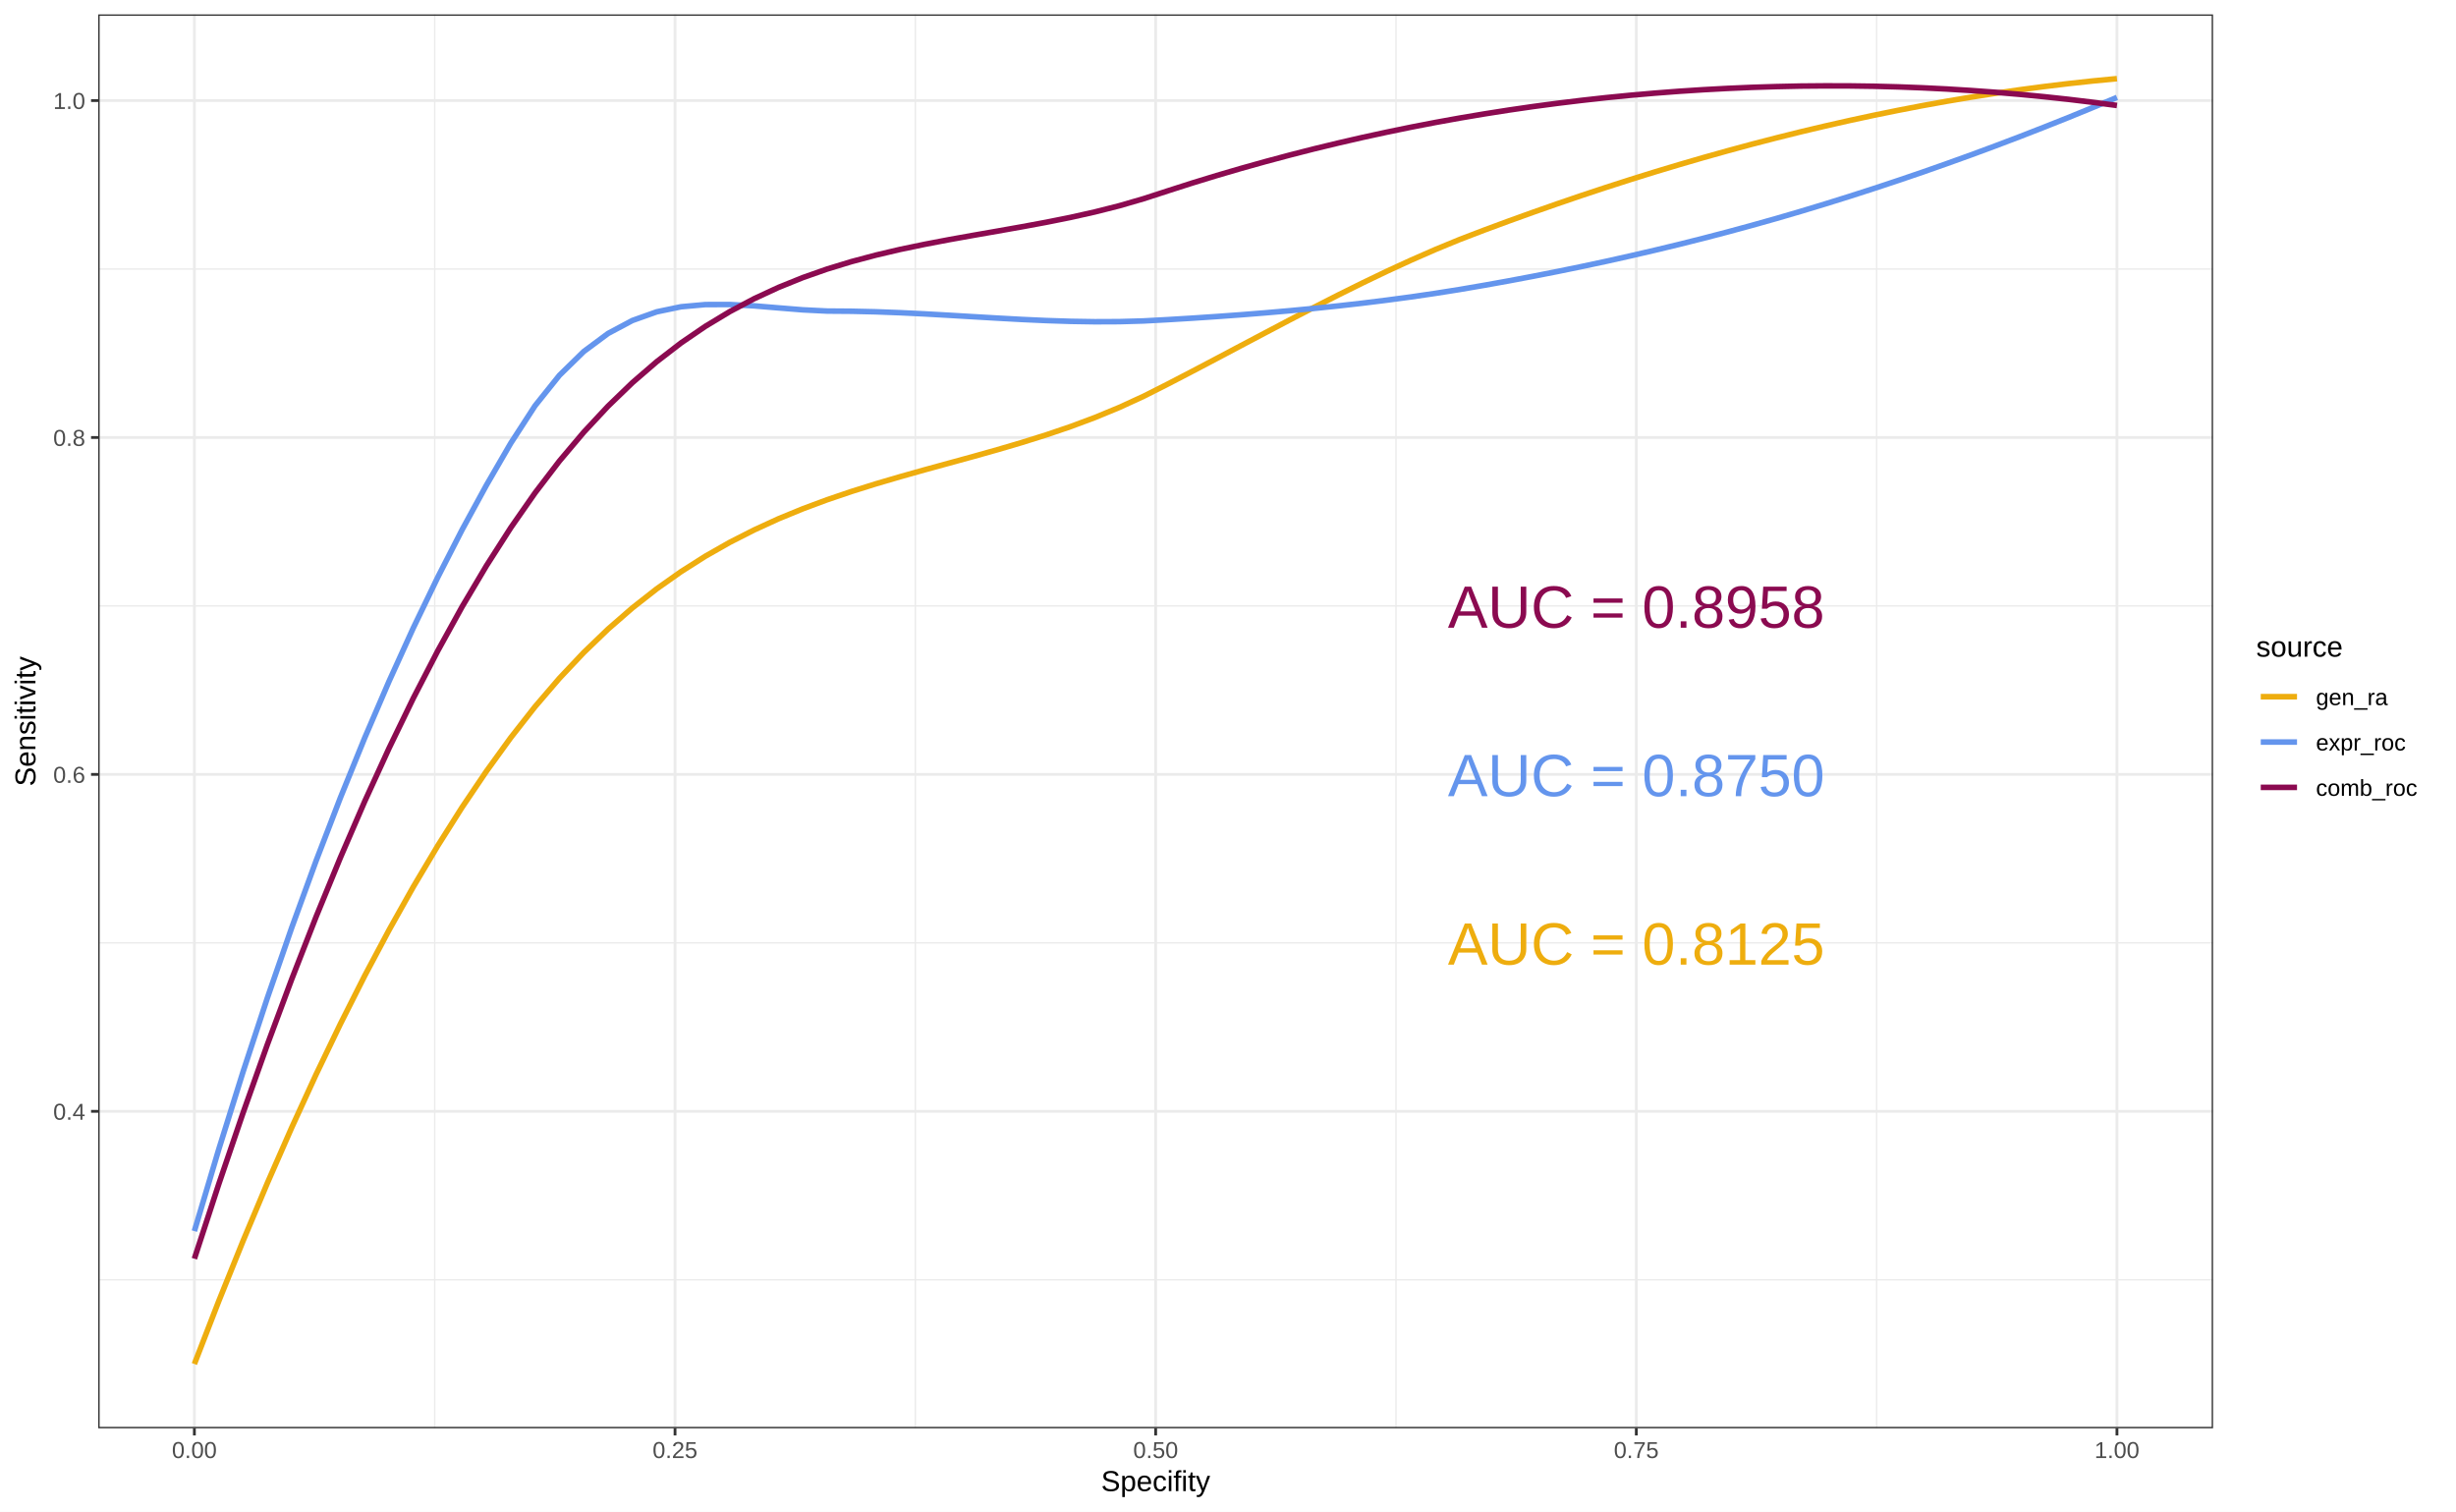
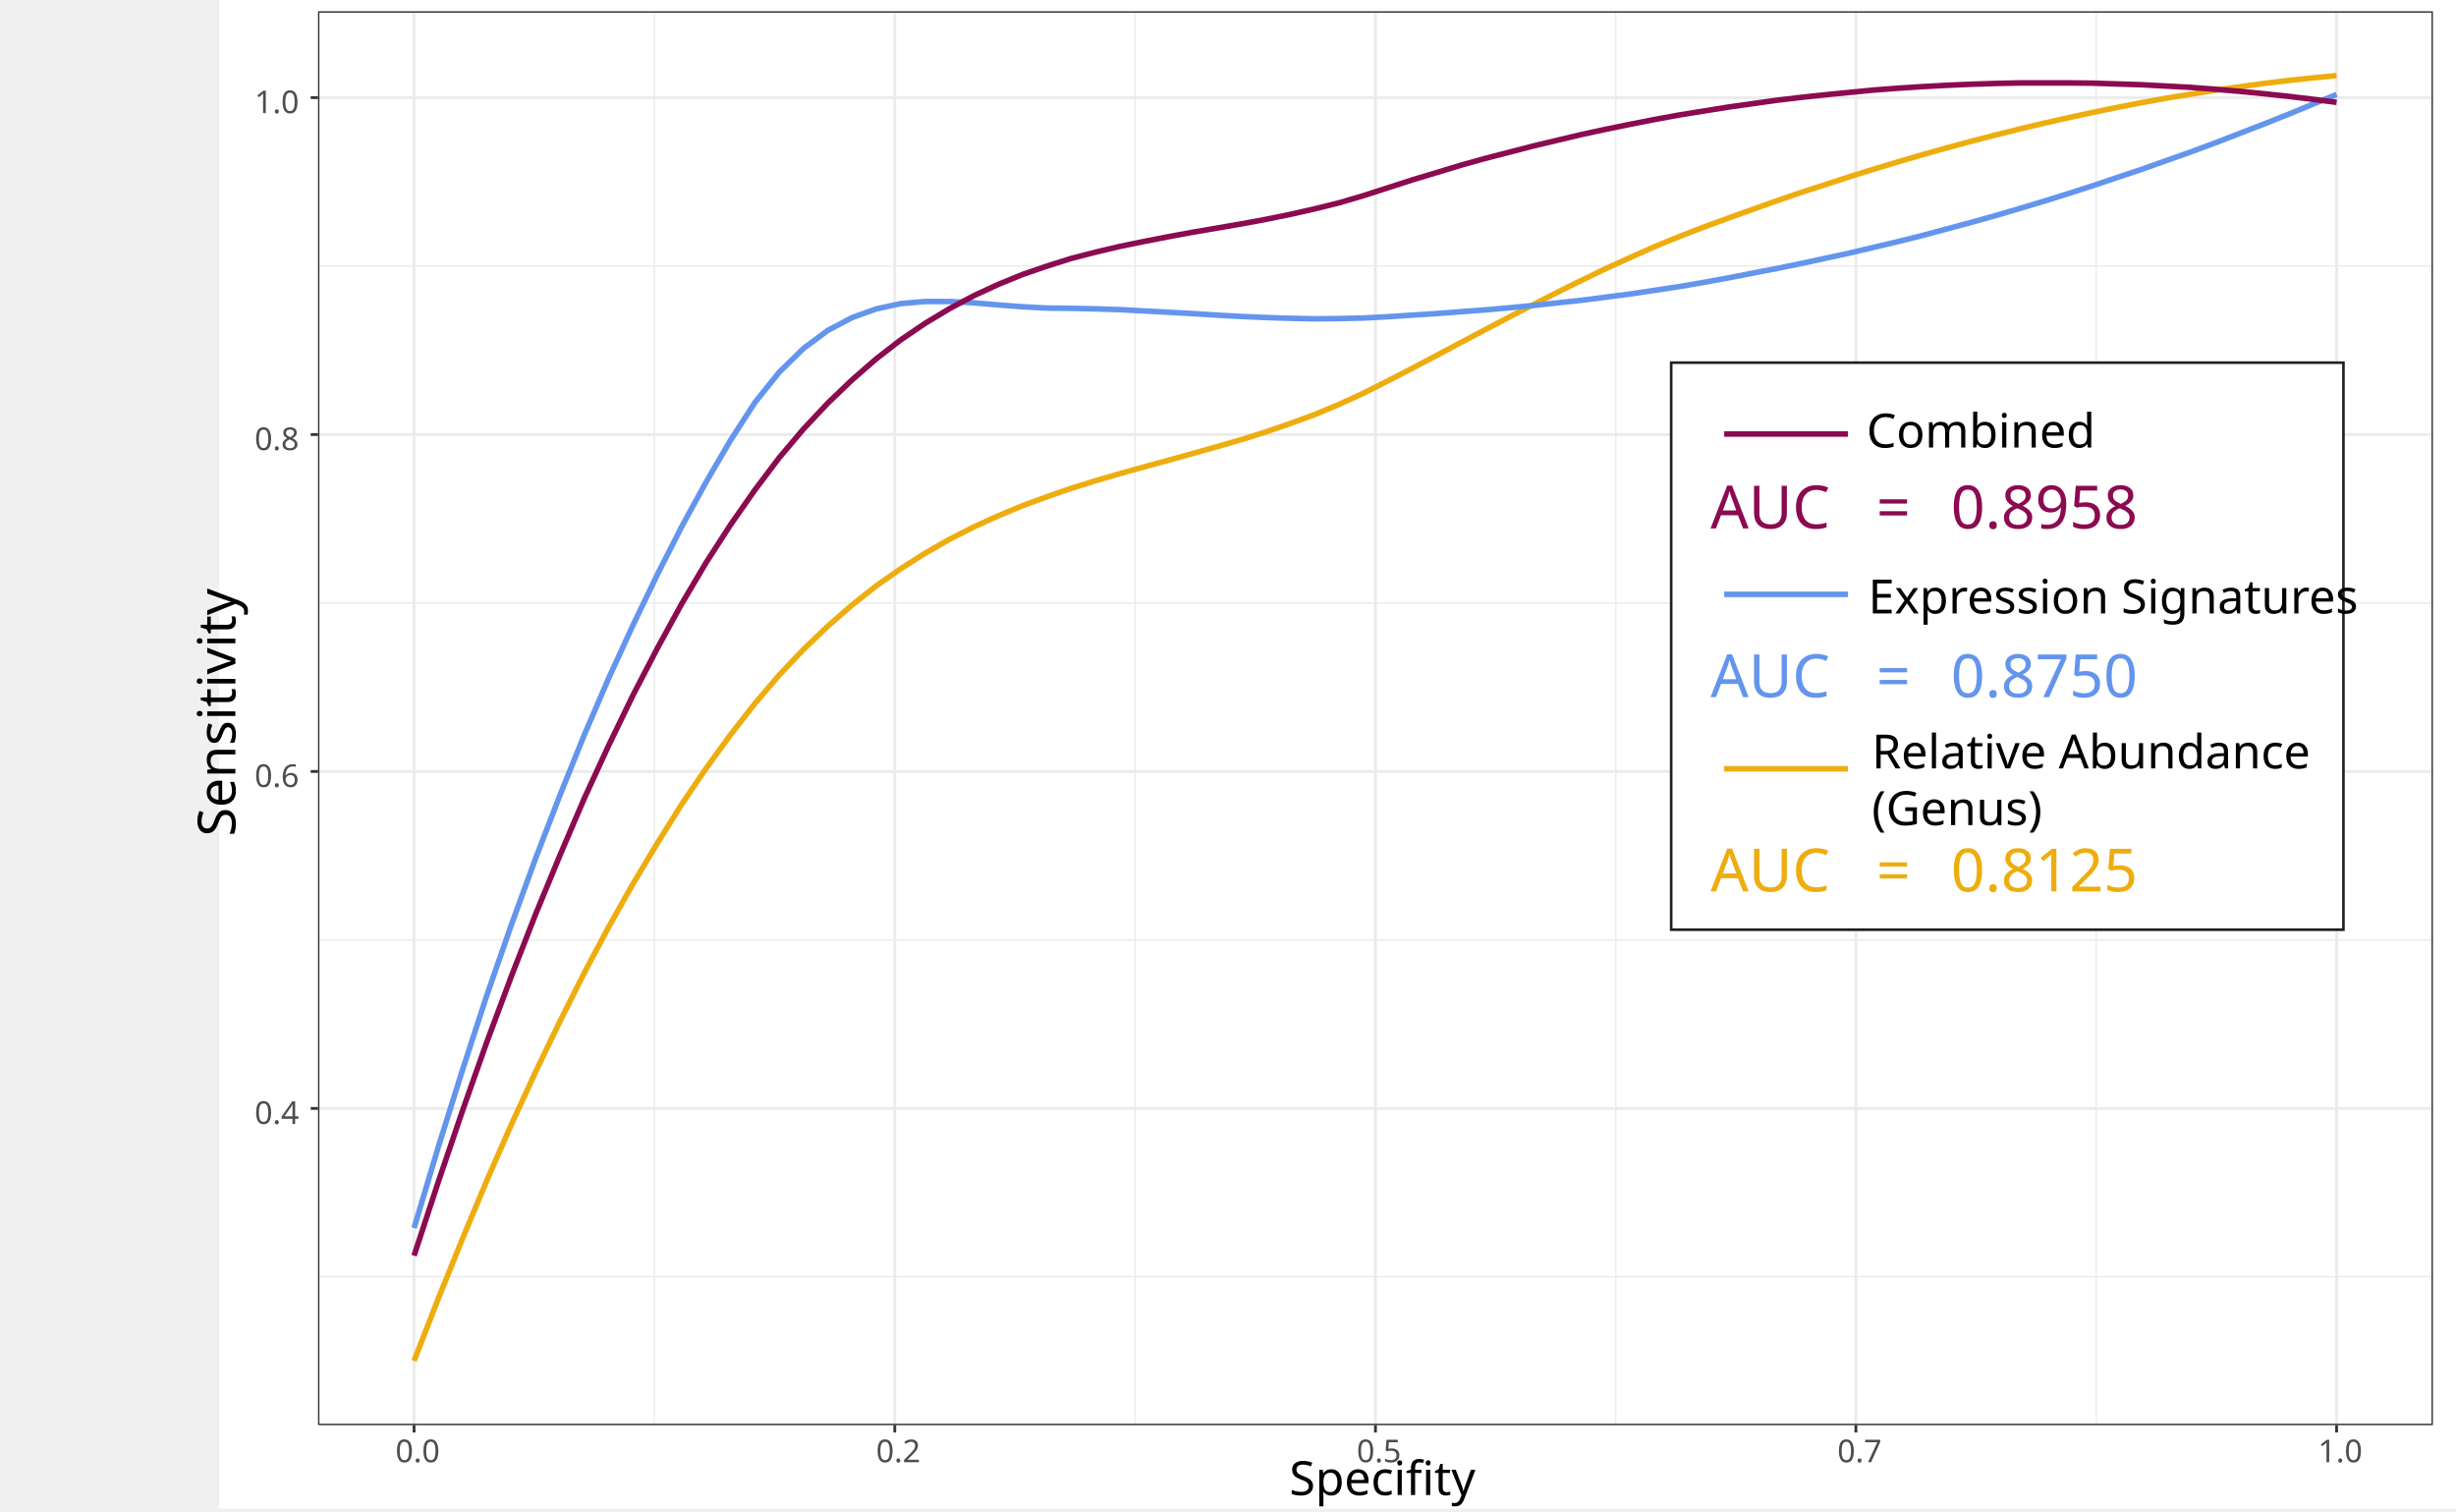
- <svg xmlns="http://www.w3.org/2000/svg" class="svglite" width="936.00pt" height="576.00pt" viewBox="0 0 936.00 576.00">
-   <defs>
-     <style type="text/css">
-     .svglite line, .svglite polyline, .svglite polygon, .svglite path, .svglite rect, .svglite circle {
-       fill: none;
-       stroke: #000000;
-       stroke-linecap: round;
-       stroke-linejoin: round;
-       stroke-miterlimit: 10.00;
-     }
-     .svglite text {
-       white-space: pre;
-     }
-   </style>
-   </defs>
-   <rect width="100%" height="100%" style="stroke: none; fill: #FFFFFF;" />
-   <defs>
-     <clipPath id="cpMC4wMHw5MzYuMDB8MC4wMHw1NzYuMDA=">
-       <rect x="0.00" y="0.00" width="936.00" height="576.00" />
+ <svg xmlns="http://www.w3.org/2000/svg" xmlns:xlink="http://www.w3.org/1999/xlink" version="1.1" id="Layer_1" x="0px" y="0px" viewBox="0 0 936 576" style="enable-background:new 0 0 936 576;" xml:space="preserve">
+   <style type="text/css">
+ 	.st0{fill:#FFFFFF;}
+ 	.st1{clip-path:url(#SVGID_00000147932935422215755520000005685972134437342395_);}
+ 	.st2{fill:#FFFFFF;stroke:#FFFFFF;stroke-width:1.07;stroke-linecap:round;stroke-linejoin:round;stroke-miterlimit:10;}
+ 	.st3{clip-path:url(#SVGID_00000022525806369951564480000017124855309317185456_);}
+ 	.st4{fill:none;stroke:#EBEBEB;stroke-width:0.53;stroke-linejoin:round;stroke-miterlimit:10;}
+ 	.st5{fill:none;stroke:#EBEBEB;stroke-width:1.07;stroke-linejoin:round;stroke-miterlimit:10;}
+ 	.st6{fill:none;stroke:#EEAD0E;stroke-width:2.13;stroke-linejoin:round;stroke-miterlimit:10;}
+ 	.st7{fill:none;stroke:#6495ED;stroke-width:2.13;stroke-linejoin:round;stroke-miterlimit:10;}
+ 	.st8{fill:none;stroke:#8B0A50;stroke-width:2.13;stroke-linejoin:round;stroke-miterlimit:10;}
+ 	.st9{fill:none;stroke:#333333;stroke-width:1.07;stroke-linecap:round;stroke-linejoin:round;stroke-miterlimit:10;}
+ 	.st10{clip-path:url(#SVGID_00000003797649986573941580000014194212007914574776_);}
+ 	.st11{fill:none;}
+ 	.st12{fill:#4D4D4D;}
+ 	.st13{font-family:'ArialMT';}
+ 	.st14{font-size:12px;}
+ 	.st15{fill:none;stroke:#333333;stroke-width:1.07;stroke-linejoin:round;stroke-miterlimit:10;}
+ 	.st16{font-size:18px;}
+ 	.st17{fill:#FFFFFF;stroke:#231F20;stroke-miterlimit:10;}
+ 	.st18{clip-path:url(#SVGID_00000003797649986573941580000014194212007914574776_);fill:#FFFFFF;}
+ 	.st19{font-size:20px;}
+ 	.st20{enable-background:new    ;}
+ 	.st21{fill:#6495ED;}
+ 	.st22{font-size:22.76px;}
+ 	.st23{letter-spacing:8;}
+ 	.st24{fill:#EEAD0E;}
+ 	.st25{fill:#8B0A50;}
+ 	.st26{font-family:'MyriadPro-Regular';}
+ </style>
+   <rect x="83.7" y="-1.2" class="st0" width="936" height="576" />
+   <g>
+     <defs>
+       <rect id="SVGID_1_" x="83.7" y="-1.2" width="936" height="576" />
+     </defs>
+     <clipPath id="SVGID_00000079458863505614789780000017465730768109575052_">
+       <use xlink:href="#SVGID_1_" style="overflow:visible;" />
    </clipPath>
-   </defs>
-   <g clip-path="url(#cpMC4wMHw5MzYuMDB8MC4wMHw1NzYuMDA=)">
-     <rect x="0.00" y="0.00" width="936.00" height="576.00" style="stroke-width: 1.07; stroke: #FFFFFF; fill: #FFFFFF;" />
+     <g style="clip-path:url(#SVGID_00000079458863505614789780000017465730768109575052_);">
+       <rect x="83.7" y="-1.2" class="st2" width="936" height="576" />
+     </g>
  </g>
-   <defs>
-     <clipPath id="cpMzcuNDR8ODQzLjQyfDUuNDh8NTQ0LjI5">
-       <rect x="37.44" y="5.48" width="805.98" height="538.82" />
+   <g>
+     <defs>
+       <rect id="SVGID_00000082346175452525487810000016935610188085360787_" x="121.2" y="4.3" width="806" height="538.8" />
+     </defs>
+     <clipPath id="SVGID_00000147899952838281414030000011026001661640450972_">
+       <use xlink:href="#SVGID_00000082346175452525487810000016935610188085360787_" style="overflow:visible;" />
    </clipPath>
-   </defs>
-   <g clip-path="url(#cpMzcuNDR8ODQzLjQyfDUuNDh8NTQ0LjI5)">
-     <rect x="37.44" y="5.48" width="805.98" height="538.82" style="stroke-width: 1.07; stroke: none; fill: #FFFFFF;" />
-     <polyline points="37.44,487.70 843.42,487.70 " style="stroke-width: 0.53; stroke: #EBEBEB; stroke-linecap: butt;" />
-     <polyline points="37.44,359.31 843.42,359.31 " style="stroke-width: 0.53; stroke: #EBEBEB; stroke-linecap: butt;" />
-     <polyline points="37.44,230.92 843.42,230.92 " style="stroke-width: 0.53; stroke: #EBEBEB; stroke-linecap: butt;" />
-     <polyline points="37.44,102.52 843.42,102.52 " style="stroke-width: 0.53; stroke: #EBEBEB; stroke-linecap: butt;" />
-     <polyline points="165.67,544.29 165.67,5.48 " style="stroke-width: 0.53; stroke: #EBEBEB; stroke-linecap: butt;" />
-     <polyline points="348.84,544.29 348.84,5.48 " style="stroke-width: 0.53; stroke: #EBEBEB; stroke-linecap: butt;" />
-     <polyline points="532.02,544.29 532.02,5.48 " style="stroke-width: 0.53; stroke: #EBEBEB; stroke-linecap: butt;" />
-     <polyline points="715.20,544.29 715.20,5.48 " style="stroke-width: 0.53; stroke: #EBEBEB; stroke-linecap: butt;" />
-     <polyline points="37.44,423.51 843.42,423.51 " style="stroke-width: 1.07; stroke: #EBEBEB; stroke-linecap: butt;" />
-     <polyline points="37.44,295.11 843.42,295.11 " style="stroke-width: 1.07; stroke: #EBEBEB; stroke-linecap: butt;" />
-     <polyline points="37.44,166.72 843.42,166.72 " style="stroke-width: 1.07; stroke: #EBEBEB; stroke-linecap: butt;" />
-     <polyline points="37.44,38.32 843.42,38.32 " style="stroke-width: 1.07; stroke: #EBEBEB; stroke-linecap: butt;" />
-     <polyline points="74.08,544.29 74.08,5.48 " style="stroke-width: 1.07; stroke: #EBEBEB; stroke-linecap: butt;" />
-     <polyline points="257.26,544.29 257.26,5.48 " style="stroke-width: 1.07; stroke: #EBEBEB; stroke-linecap: butt;" />
-     <polyline points="440.43,544.29 440.43,5.48 " style="stroke-width: 1.07; stroke: #EBEBEB; stroke-linecap: butt;" />
-     <polyline points="623.61,544.29 623.61,5.48 " style="stroke-width: 1.07; stroke: #EBEBEB; stroke-linecap: butt;" />
-     <polyline points="806.79,544.29 806.79,5.48 " style="stroke-width: 1.07; stroke: #EBEBEB; stroke-linecap: butt;" />
-     <polyline points="74.08,519.80 83.35,495.89 92.63,472.90 101.90,450.83 111.18,429.69 120.45,409.48 129.73,390.20 139.00,371.83 148.28,354.40 157.55,337.89 166.83,322.31 176.10,307.65 185.38,293.91 194.65,281.11 203.93,269.28 213.20,258.48 222.48,248.65 231.75,239.73 241.02,231.66 250.30,224.38 259.57,217.84 268.85,211.95 278.12,206.68 287.40,201.96 296.67,197.71 305.95,193.90 315.22,190.45 324.50,187.30 333.77,184.39 343.05,181.67 352.32,179.06 361.60,176.52 370.87,173.98 380.15,171.37 389.42,168.64 398.70,165.73 407.97,162.58 417.25,159.12 426.52,155.29 435.79,151.04 445.07,146.35 454.34,141.53 463.62,136.65 472.89,131.74 482.17,126.84 491.44,121.96 500.72,117.15 509.99,112.43 519.27,107.83 528.54,103.38 537.82,99.12 547.09,95.06 556.37,91.24 565.64,87.69 574.92,84.26 584.19,80.92 593.47,77.67 602.74,74.50 612.02,71.43 621.29,68.45 630.56,65.56 639.84,62.77 649.11,60.07 658.39,57.47 667.66,54.96 676.94,52.56 686.21,50.25 695.49,48.05 704.76,45.95 714.04,43.95 723.31,42.06 732.59,40.27 741.86,38.60 751.14,37.03 760.41,35.57 769.69,34.22 778.96,32.99 788.24,31.87 797.51,30.86 806.79,29.97 " style="stroke-width: 2.13; stroke: #EEAD0E; stroke-linecap: butt;" />
-     <polyline points="74.08,469.16 83.35,438.07 92.63,408.45 101.90,380.28 111.18,353.51 120.45,328.09 129.73,303.99 139.00,281.18 148.28,259.60 157.55,239.22 166.83,220.00 176.10,201.90 185.38,184.89 194.65,168.91 203.93,154.60 213.20,143.03 222.48,133.95 231.75,127.07 241.02,122.13 250.30,118.83 259.57,116.90 268.85,116.07 278.12,116.05 287.40,116.56 296.67,117.33 305.95,118.08 315.22,118.54 324.50,118.61 333.77,118.82 343.05,119.17 352.32,119.62 361.60,120.14 370.87,120.69 380.15,121.23 389.42,121.74 398.70,122.16 407.97,122.46 417.25,122.61 426.52,122.57 435.79,122.31 445.07,121.81 454.34,121.25 463.62,120.63 472.89,119.96 482.17,119.22 491.44,118.42 500.72,117.54 509.99,116.58 519.27,115.53 528.54,114.38 537.82,113.14 547.09,111.78 556.37,110.31 565.64,108.72 574.92,107.05 584.19,105.30 593.47,103.48 602.74,101.58 612.02,99.60 621.29,97.53 630.56,95.38 639.84,93.15 649.11,90.82 658.39,88.40 667.66,85.88 676.94,83.27 686.21,80.56 695.49,77.75 704.76,74.86 714.04,71.87 723.31,68.80 732.59,65.64 741.86,62.38 751.14,59.04 760.41,55.61 769.69,52.09 778.96,48.48 788.24,44.79 797.51,41.00 806.79,37.13 " style="stroke-width: 2.13; stroke: #6495ED; stroke-linecap: butt;" />
-     <polyline points="74.08,479.68 83.35,451.31 92.63,424.10 101.90,398.04 111.18,373.14 120.45,349.40 129.73,326.81 139.00,305.38 148.28,285.11 157.55,266.00 166.83,248.04 176.10,231.24 185.38,215.60 194.65,201.12 203.93,187.81 213.20,175.69 222.48,164.70 231.75,154.76 241.02,145.82 250.30,137.81 259.57,130.67 268.85,124.34 278.12,118.75 287.40,113.83 296.67,109.54 305.95,105.79 315.22,102.53 324.50,99.70 333.77,97.23 343.05,95.05 352.32,93.12 361.60,91.35 370.87,89.69 380.15,88.07 389.42,86.43 398.70,84.71 407.97,82.85 417.25,80.77 426.52,78.43 435.79,75.74 445.07,72.73 454.34,69.76 463.62,66.92 472.89,64.20 482.17,61.60 491.44,59.12 500.72,56.75 509.99,54.51 519.27,52.37 528.54,50.36 537.82,48.45 547.09,46.66 556.37,44.98 565.64,43.42 574.92,41.96 584.19,40.61 593.47,39.38 602.74,38.25 612.02,37.22 621.29,36.31 630.56,35.50 639.84,34.79 649.11,34.19 658.39,33.69 667.66,33.29 676.94,33.00 686.21,32.80 695.49,32.72 704.76,32.74 714.04,32.87 723.31,33.11 732.59,33.46 741.86,33.92 751.14,34.49 760.41,35.16 769.69,35.95 778.96,36.85 788.24,37.85 797.51,38.97 806.79,40.19 " style="stroke-width: 2.13; stroke: #8B0A50; stroke-linecap: butt;" />
-     <text x="623.61" y="303.41" text-anchor="middle" style="font-size: 22.76px;fill: #6495ED; font-family: &quot;Liberation Sans&quot;;" textLength="161.22px" lengthAdjust="spacingAndGlyphs">AUC = 0.8750</text>
-     <text x="623.61" y="367.60" text-anchor="middle" style="font-size: 22.76px;fill: #EEAD0E; font-family: &quot;Liberation Sans&quot;;" textLength="161.22px" lengthAdjust="spacingAndGlyphs">AUC = 0.8125</text>
-     <text x="623.61" y="239.21" text-anchor="middle" style="font-size: 22.76px;fill: #8B0A50; font-family: &quot;Liberation Sans&quot;;" textLength="161.22px" lengthAdjust="spacingAndGlyphs">AUC = 0.8958</text>
-     <rect x="37.44" y="5.48" width="805.98" height="538.82" style="stroke-width: 1.07; stroke: #333333;" />
+     <g style="clip-path:url(#SVGID_00000147899952838281414030000011026001661640450972_);">
+       <rect x="121.2" y="4.3" class="st0" width="806" height="538.8" />
+       <line class="st4" x1="121.2" y1="486.5" x2="927.2" y2="486.5" />
+       <line class="st4" x1="121.2" y1="358.2" x2="927.2" y2="358.2" />
+       <line class="st4" x1="121.2" y1="229.8" x2="927.2" y2="229.8" />
+       <line class="st4" x1="121.2" y1="101.4" x2="927.2" y2="101.4" />
+       <line class="st4" x1="249.4" y1="543.1" x2="249.4" y2="4.3" />
+       <line class="st4" x1="432.6" y1="543.1" x2="432.6" y2="4.3" />
+       <line class="st4" x1="615.8" y1="543.1" x2="615.8" y2="4.3" />
+       <line class="st4" x1="798.9" y1="543.1" x2="798.9" y2="4.3" />
+       <line class="st5" x1="121.2" y1="422.4" x2="927.2" y2="422.4" />
+       <line class="st5" x1="121.2" y1="294" x2="927.2" y2="294" />
+       <line class="st5" x1="121.2" y1="165.6" x2="927.2" y2="165.6" />
+       <line class="st5" x1="121.2" y1="37.2" x2="927.2" y2="37.2" />
+       <line class="st5" x1="157.8" y1="543.1" x2="157.8" y2="4.3" />
+       <line class="st5" x1="341" y1="543.1" x2="341" y2="4.3" />
+       <line class="st5" x1="524.2" y1="543.1" x2="524.2" y2="4.3" />
+       <line class="st5" x1="707.3" y1="543.1" x2="707.3" y2="4.3" />
+       <line class="st5" x1="890.5" y1="543.1" x2="890.5" y2="4.3" />
+       <polyline class="st6" points="157.8,518.6 167.1,494.7 176.4,471.7 185.6,449.7 194.9,428.5 204.2,408.3 213.5,389 222.7,370.7     232,353.2 241.3,336.7 250.6,321.2 259.8,306.5 269.1,292.8 278.4,280 287.7,268.1 296.9,257.3 306.2,247.5 315.5,238.6     324.8,230.5 334,223.2 343.3,216.7 352.6,210.8 361.9,205.5 371.1,200.8 380.4,196.6 389.7,192.7 399,189.3 408.2,186.1     417.5,183.2 426.8,180.5 436.1,177.9 445.3,175.4 454.6,172.8 463.9,170.2 473.2,167.5 482.4,164.6 491.7,161.4 501,158     510.3,154.1 519.5,149.9 528.8,145.2 538.1,140.4 547.4,135.5 556.6,130.6 565.9,125.7 575.2,120.8 584.5,116 593.7,111.3     603,106.7 612.3,102.2 621.6,98 630.8,93.9 640.1,90.1 649.4,86.5 658.7,83.1 667.9,79.8 677.2,76.5 686.5,73.3 695.8,70.3     705,67.3 714.3,64.4 723.6,61.6 732.8,58.9 742.1,56.3 751.4,53.8 760.7,51.4 769.9,49.1 779.2,46.9 788.5,44.8 797.8,42.8     807,40.9 816.3,39.1 825.6,37.4 834.9,35.9 844.1,34.4 853.4,33.1 862.7,31.8 872,30.7 881.2,29.7 890.5,28.8   " />
+       <polyline class="st7" points="157.8,468 167.1,436.9 176.4,407.3 185.6,379.1 194.9,352.4 204.2,326.9 213.5,302.8 222.7,280     232,258.4 241.3,238.1 250.6,218.8 259.8,200.7 269.1,183.7 278.4,167.8 287.7,153.4 296.9,141.9 306.2,132.8 315.5,125.9     324.8,121 334,117.7 343.3,115.7 352.6,114.9 361.9,114.9 371.1,115.4 380.4,116.2 389.7,116.9 399,117.4 408.2,117.5     417.5,117.7 426.8,118 436.1,118.5 445.3,119 454.6,119.5 463.9,120.1 473.2,120.6 482.4,121 491.7,121.3 501,121.5 510.3,121.4     519.5,121.2 528.8,120.7 538.1,120.1 547.4,119.5 556.6,118.8 565.9,118.1 575.2,117.3 584.5,116.4 593.7,115.4 603,114.4     612.3,113.2 621.6,112 630.8,110.6 640.1,109.2 649.4,107.6 658.7,105.9 667.9,104.1 677.2,102.3 686.5,100.4 695.8,98.4     705,96.4 714.3,94.2 723.6,92 732.8,89.7 742.1,87.2 751.4,84.7 760.7,82.1 769.9,79.4 779.2,76.6 788.5,73.7 797.8,70.7     807,67.6 816.3,64.5 825.6,61.2 834.9,57.9 844.1,54.5 853.4,50.9 862.7,47.3 872,43.6 881.2,39.8 890.5,36   " />
+       <polyline class="st8" points="157.8,478.5 167.1,450.2 176.4,422.9 185.6,396.9 194.9,372 204.2,348.2 213.5,325.7 222.7,304.2     232,284 241.3,264.8 250.6,246.9 259.8,230.1 269.1,214.4 278.4,200 287.7,186.7 296.9,174.5 306.2,163.5 315.5,153.6     324.8,144.7 334,136.7 343.3,129.5 352.6,123.2 361.9,117.6 371.1,112.7 380.4,108.4 389.7,104.6 399,101.4 408.2,98.5     417.5,96.1 426.8,93.9 436.1,92 445.3,90.2 454.6,88.5 463.9,86.9 473.2,85.3 482.4,83.6 491.7,81.7 501,79.6 510.3,77.3     519.5,74.6 528.8,71.6 538.1,68.6 547.4,65.8 556.6,63 565.9,60.4 575.2,58 584.5,55.6 593.7,53.4 603,51.2 612.3,49.2     621.6,47.3 630.8,45.5 640.1,43.8 649.4,42.3 658.7,40.8 667.9,39.5 677.2,38.2 686.5,37.1 695.8,36.1 705,35.2 714.3,34.3     723.6,33.6 732.8,33 742.1,32.5 751.4,32.1 760.7,31.8 769.9,31.6 779.2,31.6 788.5,31.6 797.8,31.7 807,32 816.3,32.3     825.6,32.8 834.9,33.3 844.1,34 853.4,34.8 862.7,35.7 872,36.7 881.2,37.8 890.5,39   " />
+       <rect x="121.2" y="4.3" class="st9" width="806" height="538.8" />
+     </g>
  </g>
-   <g clip-path="url(#cpMC4wMHw5MzYuMDB8MC4wMHw1NzYuMDA=)">
-     <text x="32.51" y="426.72" text-anchor="end" style="font-size: 8.80px;fill: #4D4D4D; font-family: &quot;Liberation Sans&quot;;" textLength="13.98px" lengthAdjust="spacingAndGlyphs">0.4</text>
-     <text x="32.51" y="298.32" text-anchor="end" style="font-size: 8.80px;fill: #4D4D4D; font-family: &quot;Liberation Sans&quot;;" textLength="13.98px" lengthAdjust="spacingAndGlyphs">0.6</text>
-     <text x="32.51" y="169.93" text-anchor="end" style="font-size: 8.80px;fill: #4D4D4D; font-family: &quot;Liberation Sans&quot;;" textLength="13.98px" lengthAdjust="spacingAndGlyphs">0.8</text>
-     <text x="32.51" y="41.53" text-anchor="end" style="font-size: 8.80px;fill: #4D4D4D; font-family: &quot;Liberation Sans&quot;;" textLength="13.98px" lengthAdjust="spacingAndGlyphs">1.0</text>
-     <polyline points="34.70,423.51 37.44,423.51 " style="stroke-width: 1.07; stroke: #333333; stroke-linecap: butt;" />
-     <polyline points="34.70,295.11 37.44,295.11 " style="stroke-width: 1.07; stroke: #333333; stroke-linecap: butt;" />
-     <polyline points="34.70,166.72 37.44,166.72 " style="stroke-width: 1.07; stroke: #333333; stroke-linecap: butt;" />
-     <polyline points="34.70,38.32 37.44,38.32 " style="stroke-width: 1.07; stroke: #333333; stroke-linecap: butt;" />
-     <polyline points="74.08,547.03 74.08,544.29 " style="stroke-width: 1.07; stroke: #333333; stroke-linecap: butt;" />
-     <polyline points="257.26,547.03 257.26,544.29 " style="stroke-width: 1.07; stroke: #333333; stroke-linecap: butt;" />
-     <polyline points="440.43,547.03 440.43,544.29 " style="stroke-width: 1.07; stroke: #333333; stroke-linecap: butt;" />
-     <polyline points="623.61,547.03 623.61,544.29 " style="stroke-width: 1.07; stroke: #333333; stroke-linecap: butt;" />
-     <polyline points="806.79,547.03 806.79,544.29 " style="stroke-width: 1.07; stroke: #333333; stroke-linecap: butt;" />
-     <text x="74.08" y="555.64" text-anchor="middle" style="font-size: 8.80px;fill: #4D4D4D; font-family: &quot;Liberation Sans&quot;;" textLength="19.58px" lengthAdjust="spacingAndGlyphs">0.00</text>
-     <text x="257.26" y="555.64" text-anchor="middle" style="font-size: 8.80px;fill: #4D4D4D; font-family: &quot;Liberation Sans&quot;;" textLength="19.58px" lengthAdjust="spacingAndGlyphs">0.25</text>
-     <text x="440.43" y="555.64" text-anchor="middle" style="font-size: 8.80px;fill: #4D4D4D; font-family: &quot;Liberation Sans&quot;;" textLength="19.58px" lengthAdjust="spacingAndGlyphs">0.50</text>
-     <text x="623.61" y="555.64" text-anchor="middle" style="font-size: 8.80px;fill: #4D4D4D; font-family: &quot;Liberation Sans&quot;;" textLength="19.58px" lengthAdjust="spacingAndGlyphs">0.75</text>
-     <text x="806.79" y="555.64" text-anchor="middle" style="font-size: 8.80px;fill: #4D4D4D; font-family: &quot;Liberation Sans&quot;;" textLength="19.58px" lengthAdjust="spacingAndGlyphs">1.00</text>
-     <text x="440.43" y="568.23" text-anchor="middle" style="font-size: 11.00px; font-family: &quot;Liberation Sans&quot;;" textLength="47.60px" lengthAdjust="spacingAndGlyphs">Specifity</text>
-     <text transform="translate(13.50,274.89) rotate(-90)" text-anchor="middle" style="font-size: 11.00px; font-family: &quot;Liberation Sans&quot;;" textLength="57.28px" lengthAdjust="spacingAndGlyphs">Sensitivity</text>
-     <rect x="854.38" y="235.59" width="76.14" height="78.59" style="stroke-width: 1.07; stroke: none; fill: #FFFFFF;" />
-     <text x="859.86" y="250.24" style="font-size: 11.00px; font-family: &quot;Liberation Sans&quot;;" textLength="36.53px" lengthAdjust="spacingAndGlyphs">source</text>
-     <rect x="859.86" y="256.86" width="17.28" height="17.28" style="stroke-width: 1.07; stroke: none; fill: #FFFFFF;" />
-     <line x1="861.59" y1="265.50" x2="875.41" y2="265.50" style="stroke-width: 2.13; stroke: #EEAD0E; stroke-linecap: butt;" />
-     <rect x="859.86" y="274.14" width="17.28" height="17.28" style="stroke-width: 1.07; stroke: none; fill: #FFFFFF;" />
-     <line x1="861.59" y1="282.78" x2="875.41" y2="282.78" style="stroke-width: 2.13; stroke: #6495ED; stroke-linecap: butt;" />
-     <rect x="859.86" y="291.42" width="17.28" height="17.28" style="stroke-width: 1.07; stroke: none; fill: #FFFFFF;" />
-     <line x1="861.59" y1="300.06" x2="875.41" y2="300.06" style="stroke-width: 2.13; stroke: #8B0A50; stroke-linecap: butt;" />
-     <text x="882.62" y="268.71" style="font-size: 8.80px; font-family: &quot;Liberation Sans&quot;;" textLength="29.98px" lengthAdjust="spacingAndGlyphs">gen_ra</text>
-     <text x="882.62" y="285.99" style="font-size: 8.80px; font-family: &quot;Liberation Sans&quot;;" textLength="37.71px" lengthAdjust="spacingAndGlyphs">expr_roc</text>
-     <text x="882.62" y="303.27" style="font-size: 8.80px; font-family: &quot;Liberation Sans&quot;;" textLength="42.42px" lengthAdjust="spacingAndGlyphs">comb_roc</text>
+   <g>
+     <defs>
+       <rect id="SVGID_00000078039365666533392150000006673698998053885092_" x="83.7" y="-1.2" width="936" height="576" />
+     </defs>
+     <clipPath id="SVGID_00000057848947404386562240000012944710221618303649_">
+       <use xlink:href="#SVGID_00000078039365666533392150000006673698998053885092_" style="overflow:visible;" />
+     </clipPath>
+     <g style="clip-path:url(#SVGID_00000057848947404386562240000012944710221618303649_);">
+       <rect x="92.7" y="418" class="st11" width="25.2" height="10.4" />
+       <text transform="matrix(1 0 0 1 97.0283 428.3071)" class="st12 st13 st14">0.4</text>
+       <rect x="92.7" y="289.6" class="st11" width="25.2" height="10.4" />
+       <text transform="matrix(1 0 0 1 97.0283 299.9072)" class="st12 st13 st14">0.6</text>
+       <rect x="92.7" y="161.2" class="st11" width="25.2" height="10.4" />
+       <text transform="matrix(1 0 0 1 97.0283 171.5176)" class="st12 st13 st14">0.8</text>
+       <rect x="92.7" y="32.8" class="st11" width="25.2" height="10.4" />
+       <text transform="matrix(1 0 0 1 97.0283 43.1172)" class="st12 st13 st14">1.0</text>
+       <line class="st15" x1="118.4" y1="422.4" x2="121.2" y2="422.4" />
+       <line class="st15" x1="118.4" y1="294" x2="121.2" y2="294" />
+       <line class="st15" x1="118.4" y1="165.6" x2="121.2" y2="165.6" />
+       <line class="st15" x1="118.4" y1="37.2" x2="121.2" y2="37.2" />
+       <line class="st15" x1="157.8" y1="545.9" x2="157.8" y2="543.1" />
+       <line class="st15" x1="341" y1="545.9" x2="341" y2="543.1" />
+       <line class="st15" x1="524.2" y1="545.9" x2="524.2" y2="543.1" />
+       <line class="st15" x1="707.3" y1="545.9" x2="707.3" y2="543.1" />
+       <line class="st15" x1="890.5" y1="545.9" x2="890.5" y2="543.1" />
+       <rect x="149.2" y="546.9" class="st11" width="19.6" height="10.4" />
+       <text transform="matrix(1 0 0 1 150.6987 557.2271)" class="st12 st13 st14">0.0</text>
+       <rect x="332.4" y="546.9" class="st11" width="19.6" height="10.4" />
+       <text transform="matrix(1 0 0 1 333.8789 557.2271)" class="st12 st13 st14">0.2</text>
+       <rect x="515.6" y="546.9" class="st11" width="19.6" height="10.4" />
+       <text transform="matrix(1 0 0 1 517.0488 557.2271)" class="st12 st13 st14">0.5</text>
+       <rect x="698.8" y="546.9" class="st11" width="19.6" height="10.4" />
+       <text transform="matrix(1 0 0 1 700.2285 557.2271)" class="st12 st13 st14">0.7</text>
+       <rect x="882" y="546.9" class="st11" width="19.6" height="10.4" />
+       <text transform="matrix(1 0 0 1 883.4092 557.2271)" class="st12 st13 st14">1.0</text>
+       <rect x="473.8" y="554.3" class="st11" width="103.2" height="23.7" />
+       <text transform="matrix(1 0 0 1 491.3757 569.7466)" class="st13 st16">Specifity</text>
+       <rect x="636.9" y="138.2" class="st17" width="256.2" height="216.1" />
+       <path class="st0" d="M309.3,437.4h6.9c2.9,0,5.2,2.3,5.2,5.2v6.9c0,2.9-2.3,5.2-5.2,5.2h-6.9c-2.9,0-5.2-2.3-5.2-5.2v-6.9    C304.1,439.7,306.4,437.4,309.3,437.4z" />
+       <line class="st6" x1="657.1" y1="293" x2="704.3" y2="293" />
+       <path class="st0" d="M948.8,273h6.9c2.9,0,5.2,2.3,5.2,5.2v6.9c0,2.9-2.3,5.2-5.2,5.2h-6.9c-2.9,0-5.2-2.3-5.2-5.2v-6.9    C943.6,275.3,945.9,273,948.8,273z" />
+       <line class="st7" x1="657.1" y1="226.5" x2="704.3" y2="226.5" />
+       <line class="st8" x1="704.3" y1="165.4" x2="657.1" y2="165.4" />
+     </g>
+     <path style="clip-path:url(#SVGID_00000057848947404386562240000012944710221618303649_);fill:#FFFFFF;" d="M948.8,290.3h6.9   c2.9,0,5.2,2.3,5.2,5.2v6.9c0,2.9-2.3,5.2-5.2,5.2h-6.9c-2.9,0-5.2-2.3-5.2-5.2v-6.9C943.6,292.6,945.9,290.3,948.8,290.3z" />
  </g>
+   <rect x="72.5" y="205.1" class="st11" width="42.5" height="137.3" />
+   <text transform="matrix(6.123234e-17 -1 1 6.123234e-17 89.7017 318.7461)" class="st13 st19">Sensitivity</text>
+   <rect x="651.9" y="246.2" class="st11" width="161.2" height="26.9" />
+   <text transform="matrix(1 0 0 1 651.8923 265.6852)" class="st20">
+     <tspan x="0" y="0" class="st21 st13 st22">AUC</tspan>
+     <tspan x="48.1" y="0" class="st21 st13 st22 st23"> </tspan>
+     <tspan x="63.2" y="0" class="st21 st13 st22">=</tspan>
+     <tspan x="76.5" y="0" class="st21 st13 st22 st23"> </tspan>
+     <tspan x="91.6" y="0" class="st21 st13 st22">0.8750</tspan>
+   </text>
+   <rect x="651.9" y="320.2" class="st11" width="161.2" height="26.9" />
+   <text transform="matrix(1 0 0 1 651.8923 339.7154)" class="st20">
+     <tspan x="0" y="0" class="st24 st13 st22">AUC</tspan>
+     <tspan x="48.1" y="0" class="st24 st13 st22 st23"> </tspan>
+     <tspan x="63.2" y="0" class="st24 st13 st22">=</tspan>
+     <tspan x="76.5" y="0" class="st24 st13 st22 st23"> </tspan>
+     <tspan x="91.6" y="0" class="st24 st13 st22">0.8125</tspan>
+   </text>
+   <rect x="651.9" y="181.8" class="st11" width="161.2" height="26.9" />
+   <text transform="matrix(1 0 0 1 651.8923 201.3787)" class="st20">
+     <tspan x="0" y="0" class="st25 st13 st22">AUC</tspan>
+     <tspan x="48.1" y="0" class="st25 st13 st22 st23"> </tspan>
+     <tspan x="63.2" y="0" class="st25 st13 st22">=</tspan>
+     <tspan x="76.5" y="0" class="st25 st13 st22 st23"> </tspan>
+     <tspan x="91.6" y="0" class="st25 st13 st22">0.8958</tspan>
+   </text>
+   <text transform="matrix(1 0 0 1 713.3727 292.8347)">
+     <tspan x="0" y="0" class="st26 st16">Relative Abundance</tspan>
+     <tspan x="0" y="21.6" class="st26 st16">(Genus)</tspan>
+   </text>
+   <text transform="matrix(1 0 0 1 712.0043 233.7641)" class="st26 st16">Expression Signatures</text>
+   <text transform="matrix(1 0 0 1 711.3565 170.5511)" class="st26 st16">Combined</text>
</svg>
